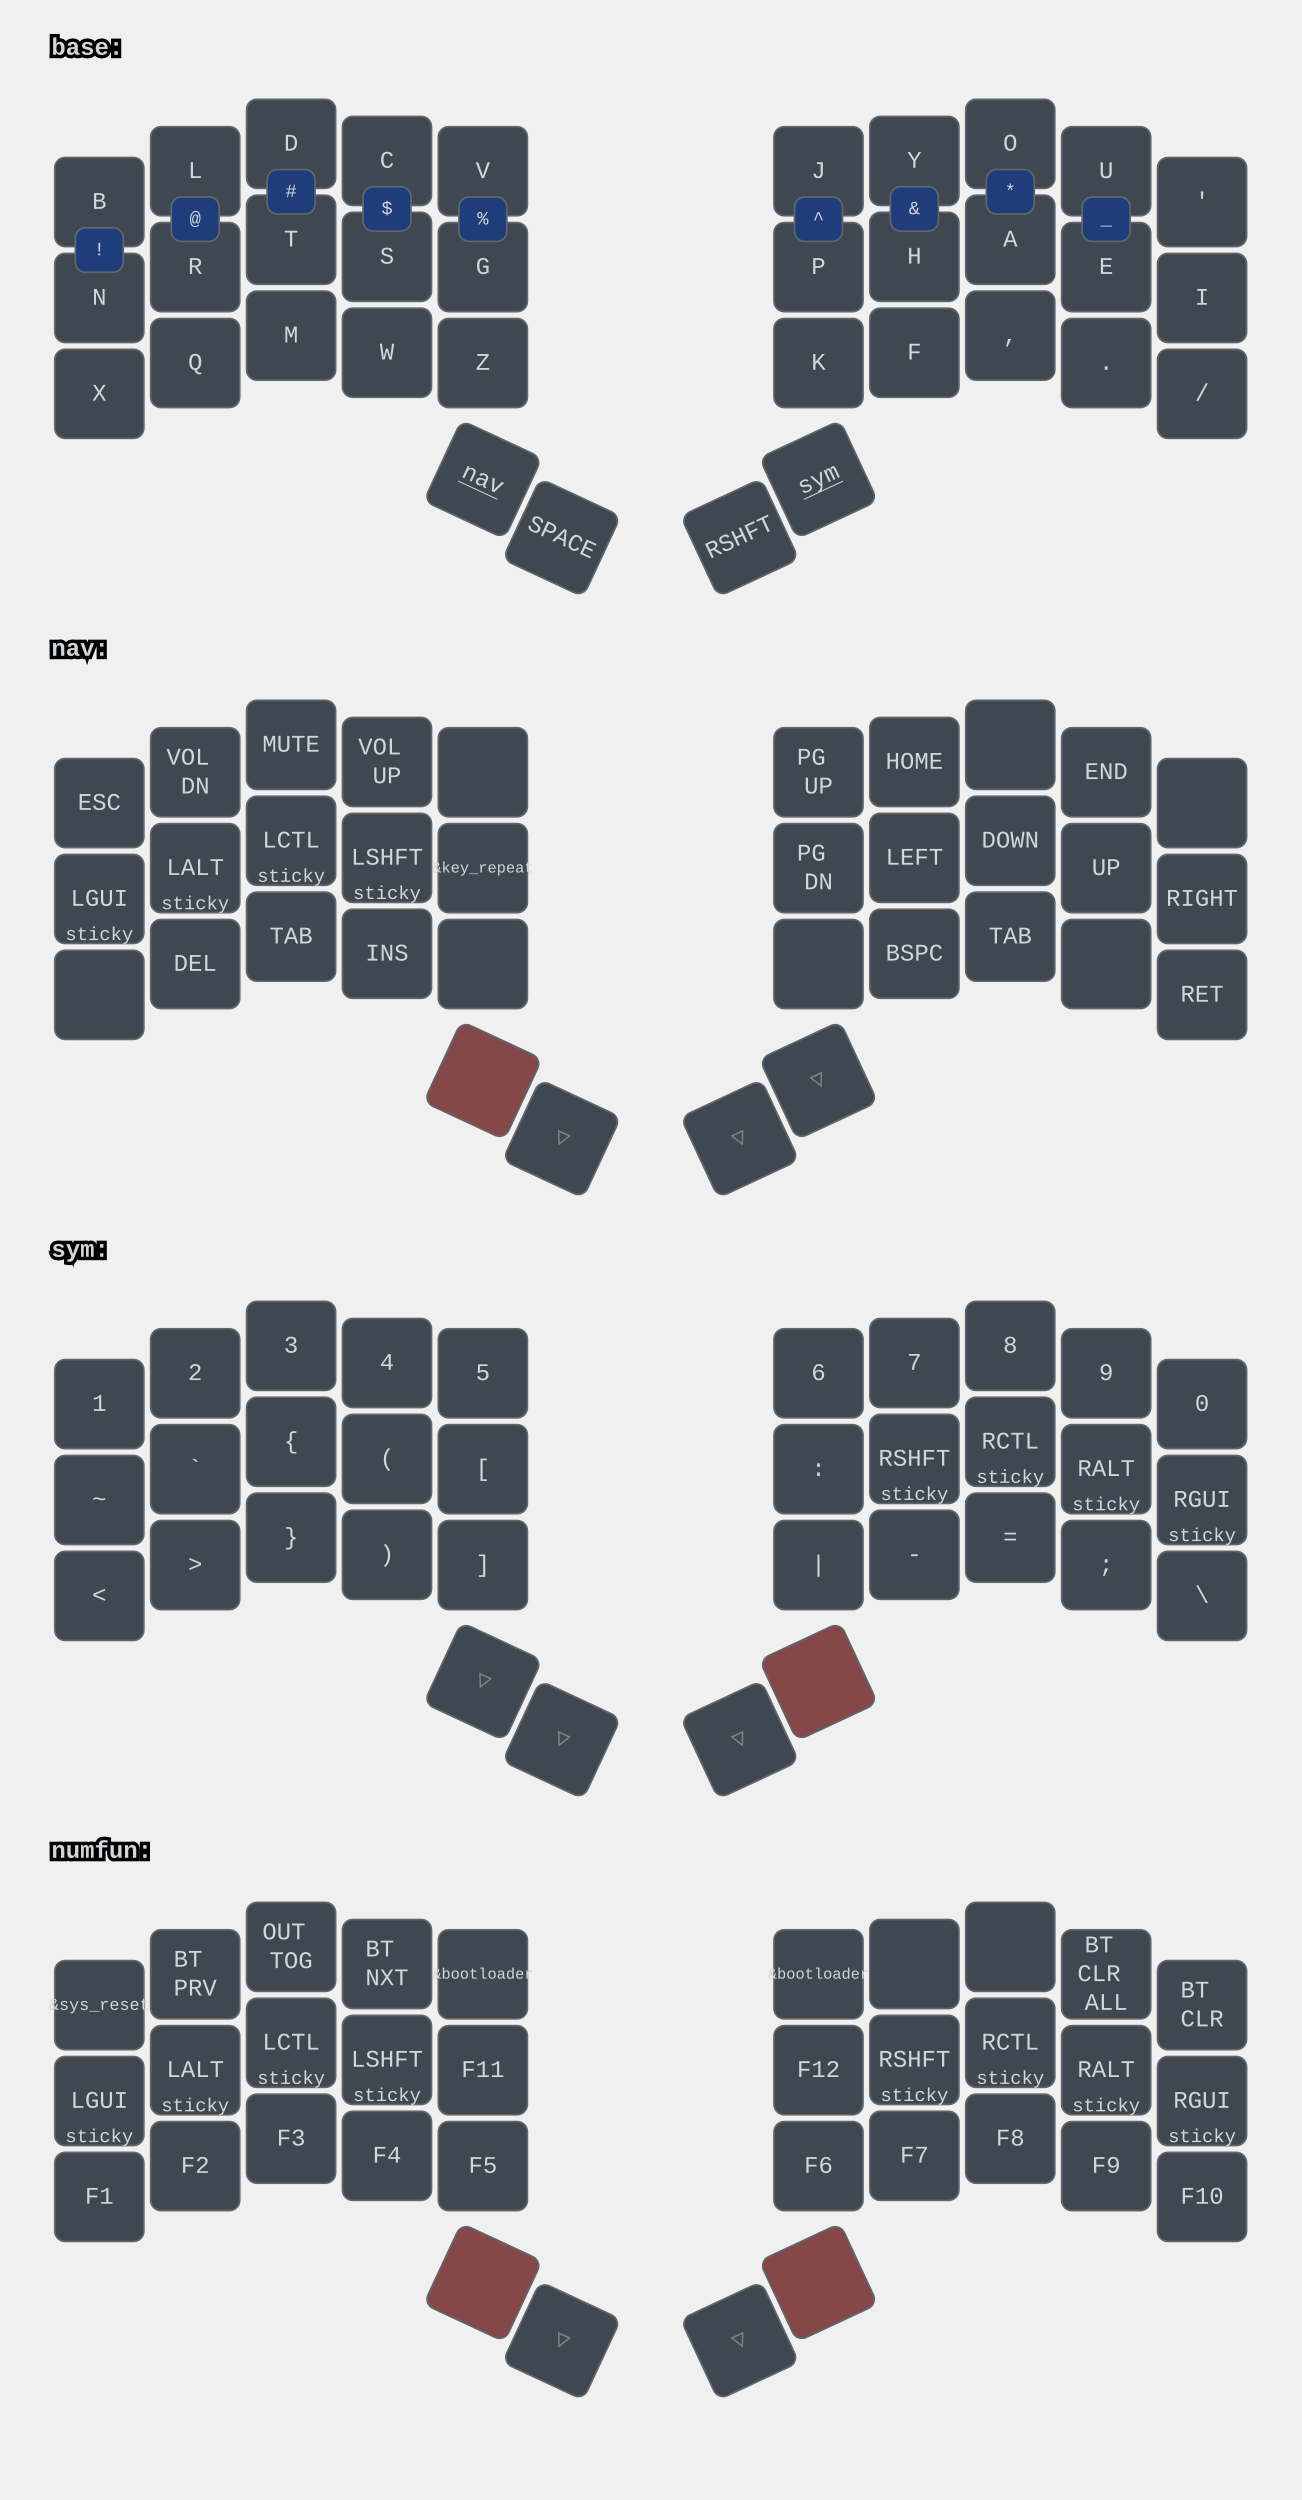
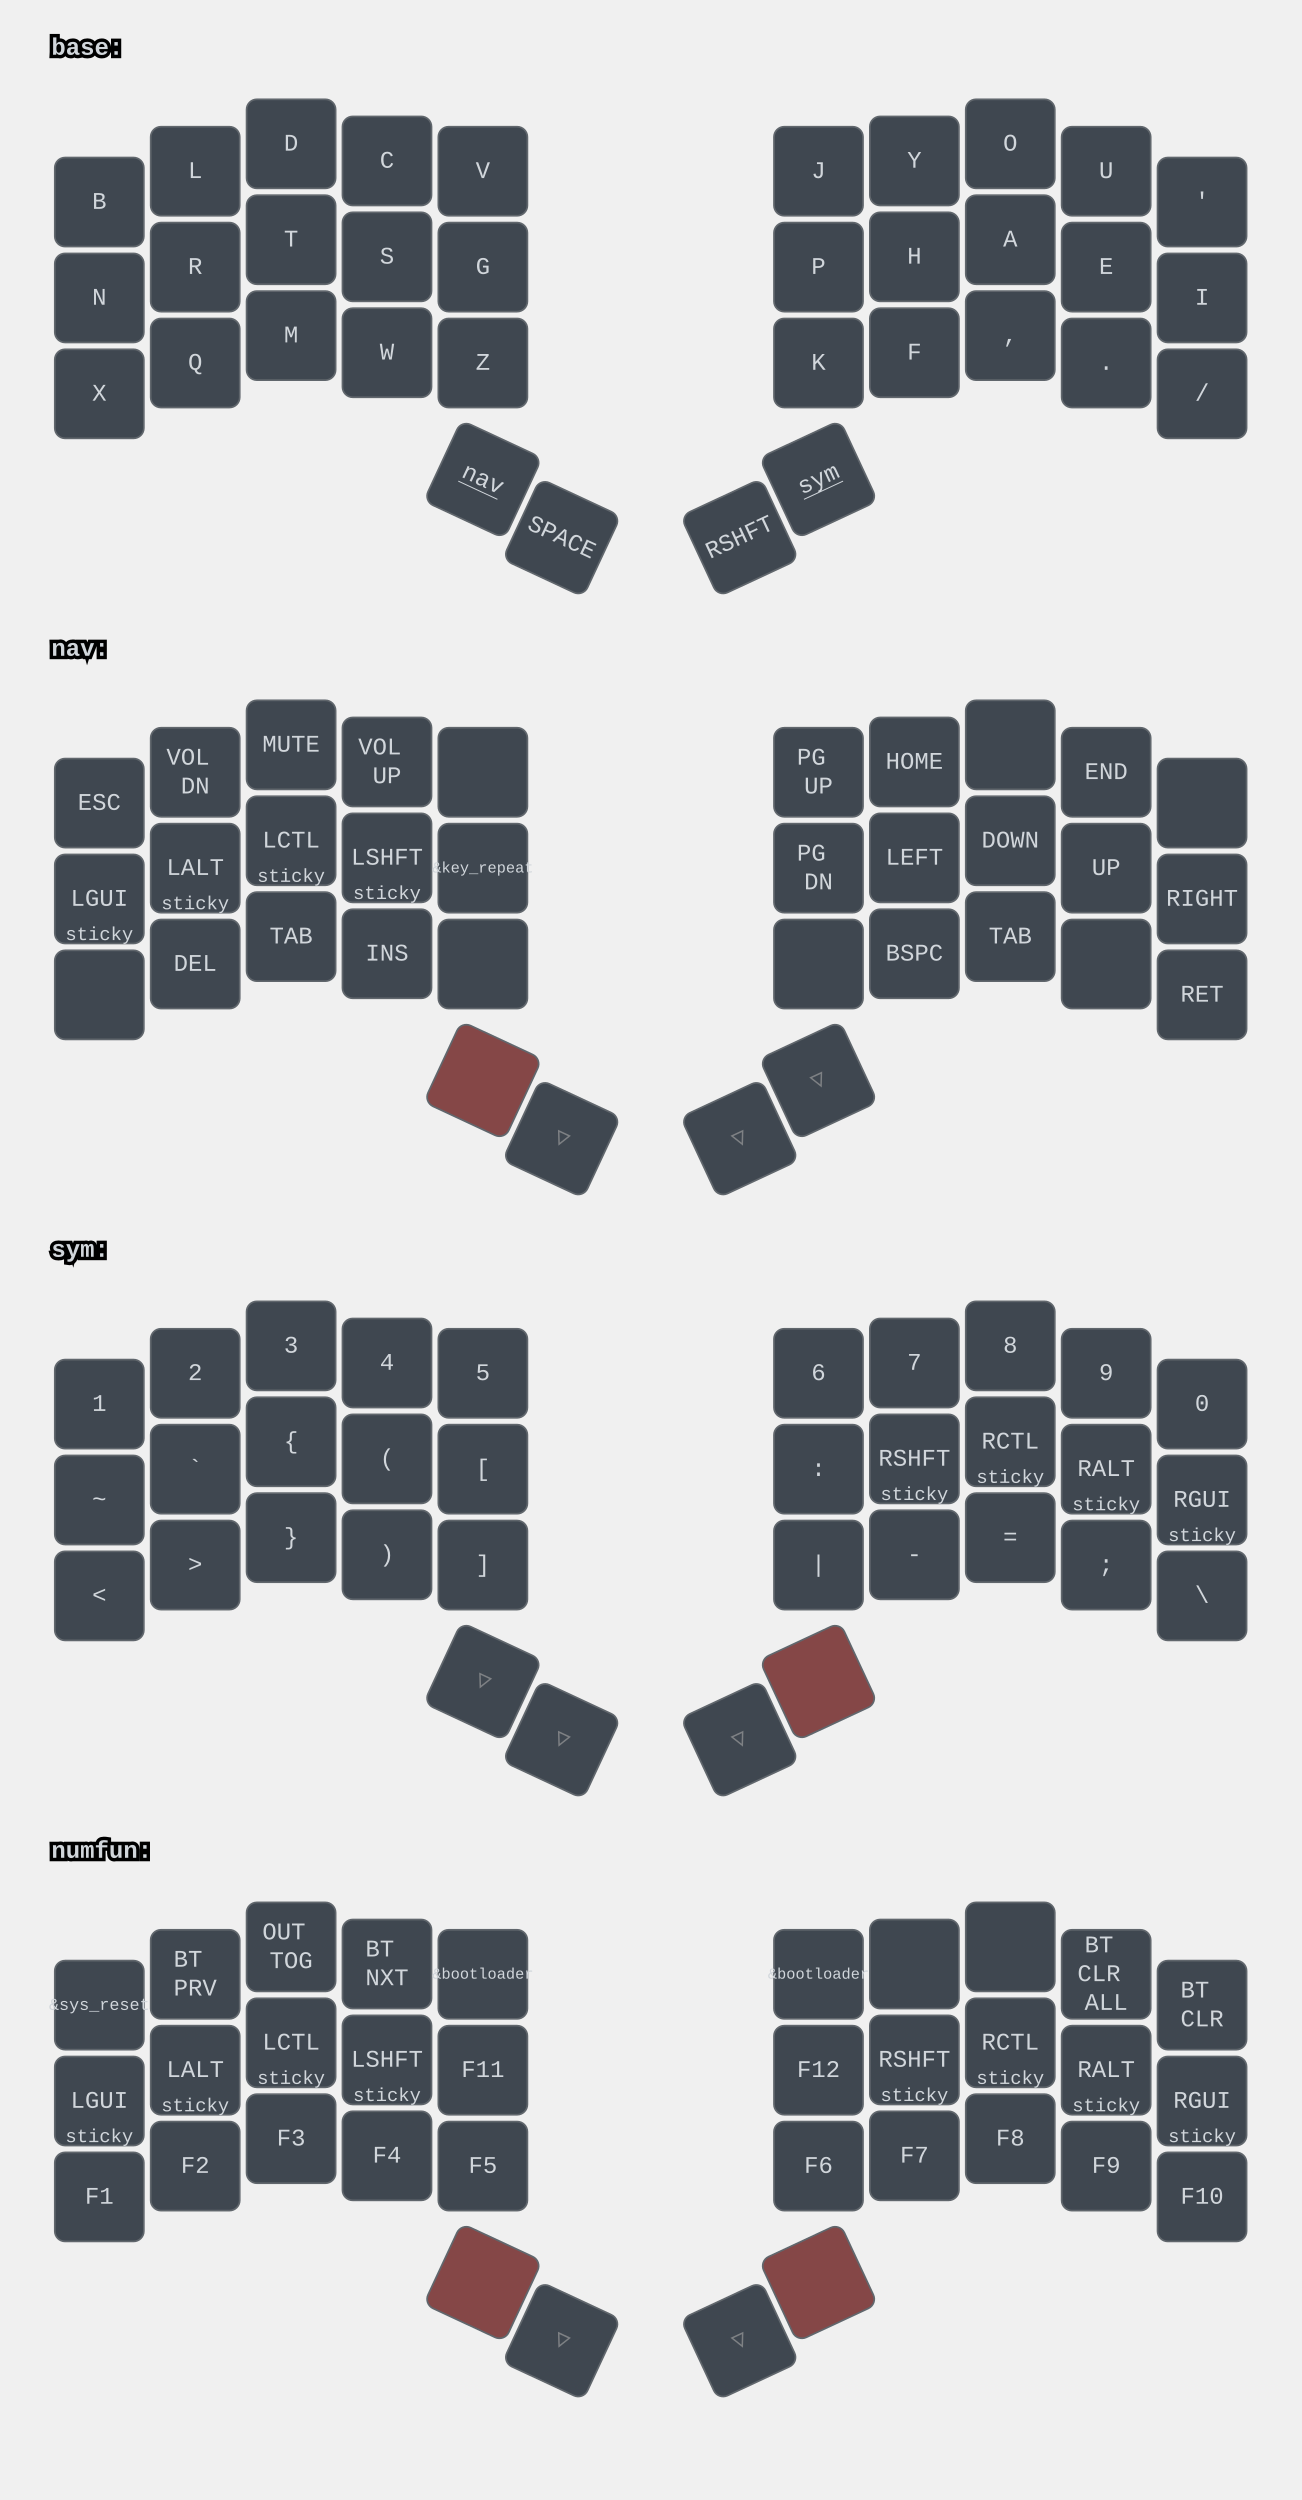
<svg xmlns="http://www.w3.org/2000/svg" width="760" height="1460" viewBox="0 0 760 1460" class="keymap">
  <style>/* inherit to force styles through use tags */
svg path {
    fill: inherit;
}

/* font and background color specifications */
svg.keymap {
    font-family: SFMono-Regular,Consolas,Liberation Mono,Menlo,monospace;
    font-size: 14px;
    font-kerning: normal;
    text-rendering: optimizeLegibility;
    fill: #24292e;
}

/* default key styling */
rect.key {
    fill: #f6f8fa;
}

rect.key, rect.combo {
    stroke: #c9cccf;
    stroke-width: 1;
}

/* default key side styling, only used is draw_key_sides is set */
rect.side {
    filter: brightness(90%);
}

/* color accent for combo boxes */
rect.combo, rect.combo-separate {
    fill: #cdf;
}

/* color accent for held keys */
rect.held, rect.combo.held {
    fill: #fdd;
}

/* color accent for ghost (optional) keys */
rect.ghost, rect.combo.ghost {
    stroke-dasharray: 4, 4;
    stroke-width: 2;
}

text {
    text-anchor: middle;
    dominant-baseline: middle;
}

/* styling for layer labels */
text.label {
    font-weight: bold;
    text-anchor: start;
    stroke: white;
    stroke-width: 4;
    paint-order: stroke;
}

/* styling for optional footer */
text.footer {
    text-anchor: end;
    dominant-baseline: auto;
    stroke: white;
    stroke-width: 4;
    paint-order: stroke;
}

/* styling for combo tap, and key non-tap label text */
text.combo, text.hold, text.shifted, text.left, text.right, text.tl, text.tr, text.bl, text.br {
    font-size: 11px;
}

text.hold, text.bl, text.br {
    text-anchor: middle;
    dominant-baseline: auto;
}

text.shifted, text.tl, text.tr {
    text-anchor: middle;
    dominant-baseline: hanging;
}

text.left, text.tl, text.bl {
    text-anchor: start;
}

text.right, text.tr, text.br {
    text-anchor: end;
}

text.layer-activator {
    text-decoration: underline;
}

/* styling for hold/shifted label text in combo box */
text.combo.hold, text.combo.shifted, text.combo.left, text.combo.right {
    font-size: 8px;
}

/* lighter symbol for transparent keys */
text.trans {
    fill: #7b7e81;
}

/* styling for combo dendrons */
path.combo {
    stroke-width: 1;
    stroke: gray;
    fill: none;
}

/* Start Tabler Icons Cleanup */
/* cannot use height/width with glyphs */
.icon-tabler &gt; path {
    fill: inherit;
    stroke: inherit;
    stroke-width: 2;
}
/* hide tabler's default box */
.icon-tabler &gt; path[stroke="none"][fill="none"] {
    visibility: hidden;
}
/* End Tabler Icons Cleanup */

svg.keymap { fill: #d1d6db; }
rect.key { fill: #3f4750; }
rect.key, rect.combo { stroke: #60666c; }
rect.combo, rect.combo-separate { fill: #1f3d7a; }
rect.held, rect.combo.held { fill: #854747; }
text.label, text.footer { stroke: black; }
text.trans { fill: #7e8184; }
path.combo { stroke: #7f7f7f; }
</style>
  <g transform="translate(30, 0)" class="layer-base">
    <text x="0" y="28" class="label" id="base">base:</text>
    <g transform="translate(0, 56)">
      <g transform="translate(28, 62)" class="key keypos-0">
        <rect rx="6" ry="6" x="-26" y="-26" width="52" height="52" class="key" />
        <text x="0" y="0" class="key tap">B</text>
      </g>
      <g transform="translate(84, 44)" class="key keypos-1">
        <rect rx="6" ry="6" x="-26" y="-26" width="52" height="52" class="key" />
        <text x="0" y="0" class="key tap">L</text>
      </g>
      <g transform="translate(140, 28)" class="key keypos-2">
        <rect rx="6" ry="6" x="-26" y="-26" width="52" height="52" class="key" />
        <text x="0" y="0" class="key tap">D</text>
      </g>
      <g transform="translate(196, 38)" class="key keypos-3">
        <rect rx="6" ry="6" x="-26" y="-26" width="52" height="52" class="key" />
        <text x="0" y="0" class="key tap">C</text>
      </g>
      <g transform="translate(252, 44)" class="key keypos-4">
        <rect rx="6" ry="6" x="-26" y="-26" width="52" height="52" class="key" />
        <text x="0" y="0" class="key tap">V</text>
      </g>
      <g transform="translate(448, 44)" class="key keypos-5">
        <rect rx="6" ry="6" x="-26" y="-26" width="52" height="52" class="key" />
        <text x="0" y="0" class="key tap">J</text>
      </g>
      <g transform="translate(504, 38)" class="key keypos-6">
        <rect rx="6" ry="6" x="-26" y="-26" width="52" height="52" class="key" />
        <text x="0" y="0" class="key tap">Y</text>
      </g>
      <g transform="translate(560, 28)" class="key keypos-7">
        <rect rx="6" ry="6" x="-26" y="-26" width="52" height="52" class="key" />
        <text x="0" y="0" class="key tap">O</text>
      </g>
      <g transform="translate(616, 44)" class="key keypos-8">
        <rect rx="6" ry="6" x="-26" y="-26" width="52" height="52" class="key" />
        <text x="0" y="0" class="key tap">U</text>
      </g>
      <g transform="translate(672, 62)" class="key keypos-9">
        <rect rx="6" ry="6" x="-26" y="-26" width="52" height="52" class="key" />
        <text x="0" y="0" class="key tap">'</text>
      </g>
      <g transform="translate(28, 118)" class="key keypos-10">
        <rect rx="6" ry="6" x="-26" y="-26" width="52" height="52" class="key" />
        <text x="0" y="0" class="key tap">N</text>
      </g>
      <g transform="translate(84, 100)" class="key keypos-11">
        <rect rx="6" ry="6" x="-26" y="-26" width="52" height="52" class="key" />
        <text x="0" y="0" class="key tap">R</text>
      </g>
      <g transform="translate(140, 84)" class="key keypos-12">
        <rect rx="6" ry="6" x="-26" y="-26" width="52" height="52" class="key" />
        <text x="0" y="0" class="key tap">T</text>
      </g>
      <g transform="translate(196, 94)" class="key keypos-13">
        <rect rx="6" ry="6" x="-26" y="-26" width="52" height="52" class="key" />
        <text x="0" y="0" class="key tap">S</text>
      </g>
      <g transform="translate(252, 100)" class="key keypos-14">
        <rect rx="6" ry="6" x="-26" y="-26" width="52" height="52" class="key" />
        <text x="0" y="0" class="key tap">G</text>
      </g>
      <g transform="translate(448, 100)" class="key keypos-15">
        <rect rx="6" ry="6" x="-26" y="-26" width="52" height="52" class="key" />
        <text x="0" y="0" class="key tap">P</text>
      </g>
      <g transform="translate(504, 94)" class="key keypos-16">
        <rect rx="6" ry="6" x="-26" y="-26" width="52" height="52" class="key" />
        <text x="0" y="0" class="key tap">H</text>
      </g>
      <g transform="translate(560, 84)" class="key keypos-17">
        <rect rx="6" ry="6" x="-26" y="-26" width="52" height="52" class="key" />
        <text x="0" y="0" class="key tap">A</text>
      </g>
      <g transform="translate(616, 100)" class="key keypos-18">
        <rect rx="6" ry="6" x="-26" y="-26" width="52" height="52" class="key" />
        <text x="0" y="0" class="key tap">E</text>
      </g>
      <g transform="translate(672, 118)" class="key keypos-19">
        <rect rx="6" ry="6" x="-26" y="-26" width="52" height="52" class="key" />
        <text x="0" y="0" class="key tap">I</text>
      </g>
      <g transform="translate(28, 174)" class="key keypos-20">
        <rect rx="6" ry="6" x="-26" y="-26" width="52" height="52" class="key" />
        <text x="0" y="0" class="key tap">X</text>
      </g>
      <g transform="translate(84, 156)" class="key keypos-21">
        <rect rx="6" ry="6" x="-26" y="-26" width="52" height="52" class="key" />
        <text x="0" y="0" class="key tap">Q</text>
      </g>
      <g transform="translate(140, 140)" class="key keypos-22">
        <rect rx="6" ry="6" x="-26" y="-26" width="52" height="52" class="key" />
        <text x="0" y="0" class="key tap">M</text>
      </g>
      <g transform="translate(196, 150)" class="key keypos-23">
        <rect rx="6" ry="6" x="-26" y="-26" width="52" height="52" class="key" />
        <text x="0" y="0" class="key tap">W</text>
      </g>
      <g transform="translate(252, 156)" class="key keypos-24">
        <rect rx="6" ry="6" x="-26" y="-26" width="52" height="52" class="key" />
        <text x="0" y="0" class="key tap">Z</text>
      </g>
      <g transform="translate(448, 156)" class="key keypos-25">
        <rect rx="6" ry="6" x="-26" y="-26" width="52" height="52" class="key" />
        <text x="0" y="0" class="key tap">K</text>
      </g>
      <g transform="translate(504, 150)" class="key keypos-26">
        <rect rx="6" ry="6" x="-26" y="-26" width="52" height="52" class="key" />
        <text x="0" y="0" class="key tap">F</text>
      </g>
      <g transform="translate(560, 140)" class="key keypos-27">
        <rect rx="6" ry="6" x="-26" y="-26" width="52" height="52" class="key" />
        <text x="0" y="0" class="key tap">,</text>
      </g>
      <g transform="translate(616, 156)" class="key keypos-28">
        <rect rx="6" ry="6" x="-26" y="-26" width="52" height="52" class="key" />
        <text x="0" y="0" class="key tap">.</text>
      </g>
      <g transform="translate(672, 174)" class="key keypos-29">
        <rect rx="6" ry="6" x="-26" y="-26" width="52" height="52" class="key" />
        <text x="0" y="0" class="key tap">/</text>
      </g>
      <g transform="translate(252, 224) rotate(25.0)" class="key keypos-30">
        <rect rx="6" ry="6" x="-26" y="-26" width="52" height="52" class="key" />
        <a href="#nav">
          <text x="0" y="0" class="key tap layer-activator">nav</text>
        </a>
      </g>
      <g transform="translate(298, 258) rotate(25.0)" class="key keypos-31">
        <rect rx="6" ry="6" x="-26" y="-26" width="52" height="52" class="key" />
        <text x="0" y="0" class="key tap">SPACE</text>
      </g>
      <g transform="translate(402, 258) rotate(-25.0)" class="key keypos-32">
        <rect rx="6" ry="6" x="-26" y="-26" width="52" height="52" class="key" />
        <text x="0" y="0" class="key tap">RSHFT</text>
      </g>
      <g transform="translate(448, 224) rotate(-25.0)" class="key keypos-33">
        <rect rx="6" ry="6" x="-26" y="-26" width="52" height="52" class="key" />
        <a href="#sym">
          <text x="0" y="0" class="key tap layer-activator">sym</text>
        </a>
      </g>
-       <g class="combo combopos-0">
-         <rect rx="6" ry="6" x="14" y="77" width="28" height="26" class="combo" />
-         <text x="28" y="90" class="combo tap">!</text>
-       </g>
-       <g class="combo combopos-1">
-         <rect rx="6" ry="6" x="70" y="59" width="28" height="26" class="combo" />
-         <text x="84" y="72" class="combo tap">@</text>
-       </g>
-       <g class="combo combopos-2">
-         <rect rx="6" ry="6" x="126" y="43" width="28" height="26" class="combo" />
-         <text x="140" y="56" class="combo tap">#</text>
-       </g>
-       <g class="combo combopos-3">
-         <rect rx="6" ry="6" x="182" y="53" width="28" height="26" class="combo" />
-         <text x="196" y="66" class="combo tap">$</text>
-       </g>
-       <g class="combo combopos-4">
-         <rect rx="6" ry="6" x="238" y="59" width="28" height="26" class="combo" />
-         <text x="252" y="72" class="combo tap">%</text>
-       </g>
-       <g class="combo combopos-5">
-         <rect rx="6" ry="6" x="434" y="59" width="28" height="26" class="combo" />
-         <text x="448" y="72" class="combo tap">^</text>
-       </g>
-       <g class="combo combopos-6">
-         <rect rx="6" ry="6" x="490" y="53" width="28" height="26" class="combo" />
-         <text x="504" y="66" class="combo tap">&amp;</text>
-       </g>
-       <g class="combo combopos-7">
-         <rect rx="6" ry="6" x="546" y="43" width="28" height="26" class="combo" />
-         <text x="560" y="56" class="combo tap">*</text>
-       </g>
-       <g class="combo combopos-8">
-         <rect rx="6" ry="6" x="602" y="59" width="28" height="26" class="combo" />
-         <text x="616" y="72" class="combo tap">_</text>
-       </g>
    </g>
  </g>
  <g transform="translate(30, 351)" class="layer-nav">
    <text x="0" y="28" class="label" id="nav">nav:</text>
    <g transform="translate(0, 56)">
      <g transform="translate(28, 62)" class="key keypos-0">
        <rect rx="6" ry="6" x="-26" y="-26" width="52" height="52" class="key" />
        <text x="0" y="0" class="key tap">ESC</text>
      </g>
      <g transform="translate(84, 44)" class="key keypos-1">
        <rect rx="6" ry="6" x="-26" y="-26" width="52" height="52" class="key" />
        <text x="0" y="0" class="key tap">
          <tspan x="0" dy="-0.6em">VOL</tspan>
          <tspan x="0" dy="1.2em">DN</tspan>
        </text>
      </g>
      <g transform="translate(140, 28)" class="key keypos-2">
        <rect rx="6" ry="6" x="-26" y="-26" width="52" height="52" class="key" />
        <text x="0" y="0" class="key tap">MUTE</text>
      </g>
      <g transform="translate(196, 38)" class="key keypos-3">
        <rect rx="6" ry="6" x="-26" y="-26" width="52" height="52" class="key" />
        <text x="0" y="0" class="key tap">
          <tspan x="0" dy="-0.6em">VOL</tspan>
          <tspan x="0" dy="1.2em">UP</tspan>
        </text>
      </g>
      <g transform="translate(252, 44)" class="key keypos-4">
        <rect rx="6" ry="6" x="-26" y="-26" width="52" height="52" class="key" />
      </g>
      <g transform="translate(448, 44)" class="key keypos-5">
        <rect rx="6" ry="6" x="-26" y="-26" width="52" height="52" class="key" />
        <text x="0" y="0" class="key tap">
          <tspan x="0" dy="-0.6em">PG</tspan>
          <tspan x="0" dy="1.2em">UP</tspan>
        </text>
      </g>
      <g transform="translate(504, 38)" class="key keypos-6">
        <rect rx="6" ry="6" x="-26" y="-26" width="52" height="52" class="key" />
        <text x="0" y="0" class="key tap">HOME</text>
      </g>
      <g transform="translate(560, 28)" class="key keypos-7">
        <rect rx="6" ry="6" x="-26" y="-26" width="52" height="52" class="key" />
      </g>
      <g transform="translate(616, 44)" class="key keypos-8">
        <rect rx="6" ry="6" x="-26" y="-26" width="52" height="52" class="key" />
        <text x="0" y="0" class="key tap">END</text>
      </g>
      <g transform="translate(672, 62)" class="key keypos-9">
        <rect rx="6" ry="6" x="-26" y="-26" width="52" height="52" class="key" />
      </g>
      <g transform="translate(28, 118)" class="key keypos-10">
        <rect rx="6" ry="6" x="-26" y="-26" width="52" height="52" class="key" />
        <text x="0" y="0" class="key tap">LGUI</text>
        <text x="0" y="24" class="key hold">sticky</text>
      </g>
      <g transform="translate(84, 100)" class="key keypos-11">
        <rect rx="6" ry="6" x="-26" y="-26" width="52" height="52" class="key" />
        <text x="0" y="0" class="key tap">LALT</text>
        <text x="0" y="24" class="key hold">sticky</text>
      </g>
      <g transform="translate(140, 84)" class="key keypos-12">
        <rect rx="6" ry="6" x="-26" y="-26" width="52" height="52" class="key" />
        <text x="0" y="0" class="key tap">LCTL</text>
        <text x="0" y="24" class="key hold">sticky</text>
      </g>
      <g transform="translate(196, 94)" class="key keypos-13">
        <rect rx="6" ry="6" x="-26" y="-26" width="52" height="52" class="key" />
        <text x="0" y="0" class="key tap">LSHFT</text>
        <text x="0" y="24" class="key hold">sticky</text>
      </g>
      <g transform="translate(252, 100)" class="key keypos-14">
        <rect rx="6" ry="6" x="-26" y="-26" width="52" height="52" class="key" />
        <text x="0" y="0" class="key tap">
          <tspan style="font-size: 64%">&amp;key_repeat</tspan>
        </text>
      </g>
      <g transform="translate(448, 100)" class="key keypos-15">
        <rect rx="6" ry="6" x="-26" y="-26" width="52" height="52" class="key" />
        <text x="0" y="0" class="key tap">
          <tspan x="0" dy="-0.6em">PG</tspan>
          <tspan x="0" dy="1.2em">DN</tspan>
        </text>
      </g>
      <g transform="translate(504, 94)" class="key keypos-16">
        <rect rx="6" ry="6" x="-26" y="-26" width="52" height="52" class="key" />
        <text x="0" y="0" class="key tap">LEFT</text>
      </g>
      <g transform="translate(560, 84)" class="key keypos-17">
        <rect rx="6" ry="6" x="-26" y="-26" width="52" height="52" class="key" />
        <text x="0" y="0" class="key tap">DOWN</text>
      </g>
      <g transform="translate(616, 100)" class="key keypos-18">
        <rect rx="6" ry="6" x="-26" y="-26" width="52" height="52" class="key" />
        <text x="0" y="0" class="key tap">UP</text>
      </g>
      <g transform="translate(672, 118)" class="key keypos-19">
        <rect rx="6" ry="6" x="-26" y="-26" width="52" height="52" class="key" />
        <text x="0" y="0" class="key tap">RIGHT</text>
      </g>
      <g transform="translate(28, 174)" class="key keypos-20">
        <rect rx="6" ry="6" x="-26" y="-26" width="52" height="52" class="key" />
      </g>
      <g transform="translate(84, 156)" class="key keypos-21">
        <rect rx="6" ry="6" x="-26" y="-26" width="52" height="52" class="key" />
        <text x="0" y="0" class="key tap">DEL</text>
      </g>
      <g transform="translate(140, 140)" class="key keypos-22">
        <rect rx="6" ry="6" x="-26" y="-26" width="52" height="52" class="key" />
        <text x="0" y="0" class="key tap">TAB</text>
      </g>
      <g transform="translate(196, 150)" class="key keypos-23">
        <rect rx="6" ry="6" x="-26" y="-26" width="52" height="52" class="key" />
        <text x="0" y="0" class="key tap">INS</text>
      </g>
      <g transform="translate(252, 156)" class="key keypos-24">
        <rect rx="6" ry="6" x="-26" y="-26" width="52" height="52" class="key" />
      </g>
      <g transform="translate(448, 156)" class="key keypos-25">
        <rect rx="6" ry="6" x="-26" y="-26" width="52" height="52" class="key" />
      </g>
      <g transform="translate(504, 150)" class="key keypos-26">
        <rect rx="6" ry="6" x="-26" y="-26" width="52" height="52" class="key" />
        <text x="0" y="0" class="key tap">BSPC</text>
      </g>
      <g transform="translate(560, 140)" class="key keypos-27">
        <rect rx="6" ry="6" x="-26" y="-26" width="52" height="52" class="key" />
        <text x="0" y="0" class="key tap">TAB</text>
      </g>
      <g transform="translate(616, 156)" class="key keypos-28">
        <rect rx="6" ry="6" x="-26" y="-26" width="52" height="52" class="key" />
      </g>
      <g transform="translate(672, 174)" class="key keypos-29">
        <rect rx="6" ry="6" x="-26" y="-26" width="52" height="52" class="key" />
        <text x="0" y="0" class="key tap">RET</text>
      </g>
      <g transform="translate(252, 224) rotate(25.0)" class="key held keypos-30">
        <rect rx="6" ry="6" x="-26" y="-26" width="52" height="52" class="key held" />
      </g>
      <g transform="translate(298, 258) rotate(25.0)" class="key trans keypos-31">
        <rect rx="6" ry="6" x="-26" y="-26" width="52" height="52" class="key trans" />
        <text x="0" y="0" class="key trans tap">▽</text>
      </g>
      <g transform="translate(402, 258) rotate(-25.0)" class="key trans keypos-32">
        <rect rx="6" ry="6" x="-26" y="-26" width="52" height="52" class="key trans" />
        <text x="0" y="0" class="key trans tap">▽</text>
      </g>
      <g transform="translate(448, 224) rotate(-25.0)" class="key trans keypos-33">
        <rect rx="6" ry="6" x="-26" y="-26" width="52" height="52" class="key trans" />
        <text x="0" y="0" class="key trans tap">▽</text>
      </g>
    </g>
  </g>
  <g transform="translate(30, 702)" class="layer-sym">
    <text x="0" y="28" class="label" id="sym">sym:</text>
    <g transform="translate(0, 56)">
      <g transform="translate(28, 62)" class="key keypos-0">
        <rect rx="6" ry="6" x="-26" y="-26" width="52" height="52" class="key" />
        <text x="0" y="0" class="key tap">1</text>
      </g>
      <g transform="translate(84, 44)" class="key keypos-1">
        <rect rx="6" ry="6" x="-26" y="-26" width="52" height="52" class="key" />
        <text x="0" y="0" class="key tap">2</text>
      </g>
      <g transform="translate(140, 28)" class="key keypos-2">
        <rect rx="6" ry="6" x="-26" y="-26" width="52" height="52" class="key" />
        <text x="0" y="0" class="key tap">3</text>
      </g>
      <g transform="translate(196, 38)" class="key keypos-3">
        <rect rx="6" ry="6" x="-26" y="-26" width="52" height="52" class="key" />
        <text x="0" y="0" class="key tap">4</text>
      </g>
      <g transform="translate(252, 44)" class="key keypos-4">
        <rect rx="6" ry="6" x="-26" y="-26" width="52" height="52" class="key" />
        <text x="0" y="0" class="key tap">5</text>
      </g>
      <g transform="translate(448, 44)" class="key keypos-5">
        <rect rx="6" ry="6" x="-26" y="-26" width="52" height="52" class="key" />
        <text x="0" y="0" class="key tap">6</text>
      </g>
      <g transform="translate(504, 38)" class="key keypos-6">
        <rect rx="6" ry="6" x="-26" y="-26" width="52" height="52" class="key" />
        <text x="0" y="0" class="key tap">7</text>
      </g>
      <g transform="translate(560, 28)" class="key keypos-7">
        <rect rx="6" ry="6" x="-26" y="-26" width="52" height="52" class="key" />
        <text x="0" y="0" class="key tap">8</text>
      </g>
      <g transform="translate(616, 44)" class="key keypos-8">
        <rect rx="6" ry="6" x="-26" y="-26" width="52" height="52" class="key" />
        <text x="0" y="0" class="key tap">9</text>
      </g>
      <g transform="translate(672, 62)" class="key keypos-9">
        <rect rx="6" ry="6" x="-26" y="-26" width="52" height="52" class="key" />
        <text x="0" y="0" class="key tap">0</text>
      </g>
      <g transform="translate(28, 118)" class="key keypos-10">
        <rect rx="6" ry="6" x="-26" y="-26" width="52" height="52" class="key" />
        <text x="0" y="0" class="key tap">~</text>
      </g>
      <g transform="translate(84, 100)" class="key keypos-11">
        <rect rx="6" ry="6" x="-26" y="-26" width="52" height="52" class="key" />
        <text x="0" y="0" class="key tap">`</text>
      </g>
      <g transform="translate(140, 84)" class="key keypos-12">
        <rect rx="6" ry="6" x="-26" y="-26" width="52" height="52" class="key" />
        <text x="0" y="0" class="key tap">{</text>
      </g>
      <g transform="translate(196, 94)" class="key keypos-13">
        <rect rx="6" ry="6" x="-26" y="-26" width="52" height="52" class="key" />
        <text x="0" y="0" class="key tap">(</text>
      </g>
      <g transform="translate(252, 100)" class="key keypos-14">
        <rect rx="6" ry="6" x="-26" y="-26" width="52" height="52" class="key" />
        <text x="0" y="0" class="key tap">[</text>
      </g>
      <g transform="translate(448, 100)" class="key keypos-15">
        <rect rx="6" ry="6" x="-26" y="-26" width="52" height="52" class="key" />
        <text x="0" y="0" class="key tap">:</text>
      </g>
      <g transform="translate(504, 94)" class="key keypos-16">
        <rect rx="6" ry="6" x="-26" y="-26" width="52" height="52" class="key" />
        <text x="0" y="0" class="key tap">RSHFT</text>
        <text x="0" y="24" class="key hold">sticky</text>
      </g>
      <g transform="translate(560, 84)" class="key keypos-17">
        <rect rx="6" ry="6" x="-26" y="-26" width="52" height="52" class="key" />
        <text x="0" y="0" class="key tap">RCTL</text>
        <text x="0" y="24" class="key hold">sticky</text>
      </g>
      <g transform="translate(616, 100)" class="key keypos-18">
        <rect rx="6" ry="6" x="-26" y="-26" width="52" height="52" class="key" />
        <text x="0" y="0" class="key tap">RALT</text>
        <text x="0" y="24" class="key hold">sticky</text>
      </g>
      <g transform="translate(672, 118)" class="key keypos-19">
        <rect rx="6" ry="6" x="-26" y="-26" width="52" height="52" class="key" />
        <text x="0" y="0" class="key tap">RGUI</text>
        <text x="0" y="24" class="key hold">sticky</text>
      </g>
      <g transform="translate(28, 174)" class="key keypos-20">
        <rect rx="6" ry="6" x="-26" y="-26" width="52" height="52" class="key" />
        <text x="0" y="0" class="key tap">&lt;</text>
      </g>
      <g transform="translate(84, 156)" class="key keypos-21">
        <rect rx="6" ry="6" x="-26" y="-26" width="52" height="52" class="key" />
        <text x="0" y="0" class="key tap">&gt;</text>
      </g>
      <g transform="translate(140, 140)" class="key keypos-22">
        <rect rx="6" ry="6" x="-26" y="-26" width="52" height="52" class="key" />
        <text x="0" y="0" class="key tap">}</text>
      </g>
      <g transform="translate(196, 150)" class="key keypos-23">
        <rect rx="6" ry="6" x="-26" y="-26" width="52" height="52" class="key" />
        <text x="0" y="0" class="key tap">)</text>
      </g>
      <g transform="translate(252, 156)" class="key keypos-24">
        <rect rx="6" ry="6" x="-26" y="-26" width="52" height="52" class="key" />
        <text x="0" y="0" class="key tap">]</text>
      </g>
      <g transform="translate(448, 156)" class="key keypos-25">
        <rect rx="6" ry="6" x="-26" y="-26" width="52" height="52" class="key" />
        <text x="0" y="0" class="key tap">|</text>
      </g>
      <g transform="translate(504, 150)" class="key keypos-26">
        <rect rx="6" ry="6" x="-26" y="-26" width="52" height="52" class="key" />
        <text x="0" y="0" class="key tap">-</text>
      </g>
      <g transform="translate(560, 140)" class="key keypos-27">
        <rect rx="6" ry="6" x="-26" y="-26" width="52" height="52" class="key" />
        <text x="0" y="0" class="key tap">=</text>
      </g>
      <g transform="translate(616, 156)" class="key keypos-28">
        <rect rx="6" ry="6" x="-26" y="-26" width="52" height="52" class="key" />
        <text x="0" y="0" class="key tap">;</text>
      </g>
      <g transform="translate(672, 174)" class="key keypos-29">
        <rect rx="6" ry="6" x="-26" y="-26" width="52" height="52" class="key" />
        <text x="0" y="0" class="key tap">\</text>
      </g>
      <g transform="translate(252, 224) rotate(25.0)" class="key trans keypos-30">
        <rect rx="6" ry="6" x="-26" y="-26" width="52" height="52" class="key trans" />
        <text x="0" y="0" class="key trans tap">▽</text>
      </g>
      <g transform="translate(298, 258) rotate(25.0)" class="key trans keypos-31">
        <rect rx="6" ry="6" x="-26" y="-26" width="52" height="52" class="key trans" />
        <text x="0" y="0" class="key trans tap">▽</text>
      </g>
      <g transform="translate(402, 258) rotate(-25.0)" class="key trans keypos-32">
        <rect rx="6" ry="6" x="-26" y="-26" width="52" height="52" class="key trans" />
        <text x="0" y="0" class="key trans tap">▽</text>
      </g>
      <g transform="translate(448, 224) rotate(-25.0)" class="key held keypos-33">
        <rect rx="6" ry="6" x="-26" y="-26" width="52" height="52" class="key held" />
      </g>
    </g>
  </g>
  <g transform="translate(30, 1053)" class="layer-numfun">
    <text x="0" y="28" class="label" id="numfun">numfun:</text>
    <g transform="translate(0, 56)">
      <g transform="translate(28, 62)" class="key keypos-0">
        <rect rx="6" ry="6" x="-26" y="-26" width="52" height="52" class="key" />
        <text x="0" y="0" class="key tap">
          <tspan style="font-size: 70%">&amp;sys_reset</tspan>
        </text>
      </g>
      <g transform="translate(84, 44)" class="key keypos-1">
        <rect rx="6" ry="6" x="-26" y="-26" width="52" height="52" class="key" />
        <text x="0" y="0" class="key tap">
          <tspan x="0" dy="-0.6em">BT</tspan>
          <tspan x="0" dy="1.2em">PRV</tspan>
        </text>
      </g>
      <g transform="translate(140, 28)" class="key keypos-2">
        <rect rx="6" ry="6" x="-26" y="-26" width="52" height="52" class="key" />
        <text x="0" y="0" class="key tap">
          <tspan x="0" dy="-0.6em">OUT</tspan>
          <tspan x="0" dy="1.2em">TOG</tspan>
        </text>
      </g>
      <g transform="translate(196, 38)" class="key keypos-3">
        <rect rx="6" ry="6" x="-26" y="-26" width="52" height="52" class="key" />
        <text x="0" y="0" class="key tap">
          <tspan x="0" dy="-0.6em">BT</tspan>
          <tspan x="0" dy="1.2em">NXT</tspan>
        </text>
      </g>
      <g transform="translate(252, 44)" class="key keypos-4">
        <rect rx="6" ry="6" x="-26" y="-26" width="52" height="52" class="key" />
        <text x="0" y="0" class="key tap">
          <tspan style="font-size: 64%">&amp;bootloader</tspan>
        </text>
      </g>
      <g transform="translate(448, 44)" class="key keypos-5">
        <rect rx="6" ry="6" x="-26" y="-26" width="52" height="52" class="key" />
        <text x="0" y="0" class="key tap">
          <tspan style="font-size: 64%">&amp;bootloader</tspan>
        </text>
      </g>
      <g transform="translate(504, 38)" class="key keypos-6">
        <rect rx="6" ry="6" x="-26" y="-26" width="52" height="52" class="key" />
      </g>
      <g transform="translate(560, 28)" class="key keypos-7">
        <rect rx="6" ry="6" x="-26" y="-26" width="52" height="52" class="key" />
      </g>
      <g transform="translate(616, 44)" class="key keypos-8">
        <rect rx="6" ry="6" x="-26" y="-26" width="52" height="52" class="key" />
        <text x="0" y="0" class="key tap">
          <tspan x="0" dy="-1.2em">BT</tspan>
          <tspan x="0" dy="1.2em">CLR</tspan>
          <tspan x="0" dy="1.2em">ALL</tspan>
        </text>
      </g>
      <g transform="translate(672, 62)" class="key keypos-9">
        <rect rx="6" ry="6" x="-26" y="-26" width="52" height="52" class="key" />
        <text x="0" y="0" class="key tap">
          <tspan x="0" dy="-0.6em">BT</tspan>
          <tspan x="0" dy="1.2em">CLR</tspan>
        </text>
      </g>
      <g transform="translate(28, 118)" class="key keypos-10">
        <rect rx="6" ry="6" x="-26" y="-26" width="52" height="52" class="key" />
        <text x="0" y="0" class="key tap">LGUI</text>
        <text x="0" y="24" class="key hold">sticky</text>
      </g>
      <g transform="translate(84, 100)" class="key keypos-11">
        <rect rx="6" ry="6" x="-26" y="-26" width="52" height="52" class="key" />
        <text x="0" y="0" class="key tap">LALT</text>
        <text x="0" y="24" class="key hold">sticky</text>
      </g>
      <g transform="translate(140, 84)" class="key keypos-12">
        <rect rx="6" ry="6" x="-26" y="-26" width="52" height="52" class="key" />
        <text x="0" y="0" class="key tap">LCTL</text>
        <text x="0" y="24" class="key hold">sticky</text>
      </g>
      <g transform="translate(196, 94)" class="key keypos-13">
        <rect rx="6" ry="6" x="-26" y="-26" width="52" height="52" class="key" />
        <text x="0" y="0" class="key tap">LSHFT</text>
        <text x="0" y="24" class="key hold">sticky</text>
      </g>
      <g transform="translate(252, 100)" class="key keypos-14">
        <rect rx="6" ry="6" x="-26" y="-26" width="52" height="52" class="key" />
        <text x="0" y="0" class="key tap">F11</text>
      </g>
      <g transform="translate(448, 100)" class="key keypos-15">
        <rect rx="6" ry="6" x="-26" y="-26" width="52" height="52" class="key" />
        <text x="0" y="0" class="key tap">F12</text>
      </g>
      <g transform="translate(504, 94)" class="key keypos-16">
        <rect rx="6" ry="6" x="-26" y="-26" width="52" height="52" class="key" />
        <text x="0" y="0" class="key tap">RSHFT</text>
        <text x="0" y="24" class="key hold">sticky</text>
      </g>
      <g transform="translate(560, 84)" class="key keypos-17">
        <rect rx="6" ry="6" x="-26" y="-26" width="52" height="52" class="key" />
        <text x="0" y="0" class="key tap">RCTL</text>
        <text x="0" y="24" class="key hold">sticky</text>
      </g>
      <g transform="translate(616, 100)" class="key keypos-18">
        <rect rx="6" ry="6" x="-26" y="-26" width="52" height="52" class="key" />
        <text x="0" y="0" class="key tap">RALT</text>
        <text x="0" y="24" class="key hold">sticky</text>
      </g>
      <g transform="translate(672, 118)" class="key keypos-19">
        <rect rx="6" ry="6" x="-26" y="-26" width="52" height="52" class="key" />
        <text x="0" y="0" class="key tap">RGUI</text>
        <text x="0" y="24" class="key hold">sticky</text>
      </g>
      <g transform="translate(28, 174)" class="key keypos-20">
        <rect rx="6" ry="6" x="-26" y="-26" width="52" height="52" class="key" />
        <text x="0" y="0" class="key tap">F1</text>
      </g>
      <g transform="translate(84, 156)" class="key keypos-21">
        <rect rx="6" ry="6" x="-26" y="-26" width="52" height="52" class="key" />
        <text x="0" y="0" class="key tap">F2</text>
      </g>
      <g transform="translate(140, 140)" class="key keypos-22">
        <rect rx="6" ry="6" x="-26" y="-26" width="52" height="52" class="key" />
        <text x="0" y="0" class="key tap">F3</text>
      </g>
      <g transform="translate(196, 150)" class="key keypos-23">
        <rect rx="6" ry="6" x="-26" y="-26" width="52" height="52" class="key" />
        <text x="0" y="0" class="key tap">F4</text>
      </g>
      <g transform="translate(252, 156)" class="key keypos-24">
        <rect rx="6" ry="6" x="-26" y="-26" width="52" height="52" class="key" />
        <text x="0" y="0" class="key tap">F5</text>
      </g>
      <g transform="translate(448, 156)" class="key keypos-25">
        <rect rx="6" ry="6" x="-26" y="-26" width="52" height="52" class="key" />
        <text x="0" y="0" class="key tap">F6</text>
      </g>
      <g transform="translate(504, 150)" class="key keypos-26">
        <rect rx="6" ry="6" x="-26" y="-26" width="52" height="52" class="key" />
        <text x="0" y="0" class="key tap">F7</text>
      </g>
      <g transform="translate(560, 140)" class="key keypos-27">
        <rect rx="6" ry="6" x="-26" y="-26" width="52" height="52" class="key" />
        <text x="0" y="0" class="key tap">F8</text>
      </g>
      <g transform="translate(616, 156)" class="key keypos-28">
        <rect rx="6" ry="6" x="-26" y="-26" width="52" height="52" class="key" />
        <text x="0" y="0" class="key tap">F9</text>
      </g>
      <g transform="translate(672, 174)" class="key keypos-29">
        <rect rx="6" ry="6" x="-26" y="-26" width="52" height="52" class="key" />
        <text x="0" y="0" class="key tap">F10</text>
      </g>
      <g transform="translate(252, 224) rotate(25.0)" class="key held keypos-30">
        <rect rx="6" ry="6" x="-26" y="-26" width="52" height="52" class="key held" />
      </g>
      <g transform="translate(298, 258) rotate(25.0)" class="key trans keypos-31">
        <rect rx="6" ry="6" x="-26" y="-26" width="52" height="52" class="key trans" />
        <text x="0" y="0" class="key trans tap">▽</text>
      </g>
      <g transform="translate(402, 258) rotate(-25.0)" class="key trans keypos-32">
        <rect rx="6" ry="6" x="-26" y="-26" width="52" height="52" class="key trans" />
        <text x="0" y="0" class="key trans tap">▽</text>
      </g>
      <g transform="translate(448, 224) rotate(-25.0)" class="key held keypos-33">
        <rect rx="6" ry="6" x="-26" y="-26" width="52" height="52" class="key held" />
      </g>
    </g>
  </g>
</svg>
